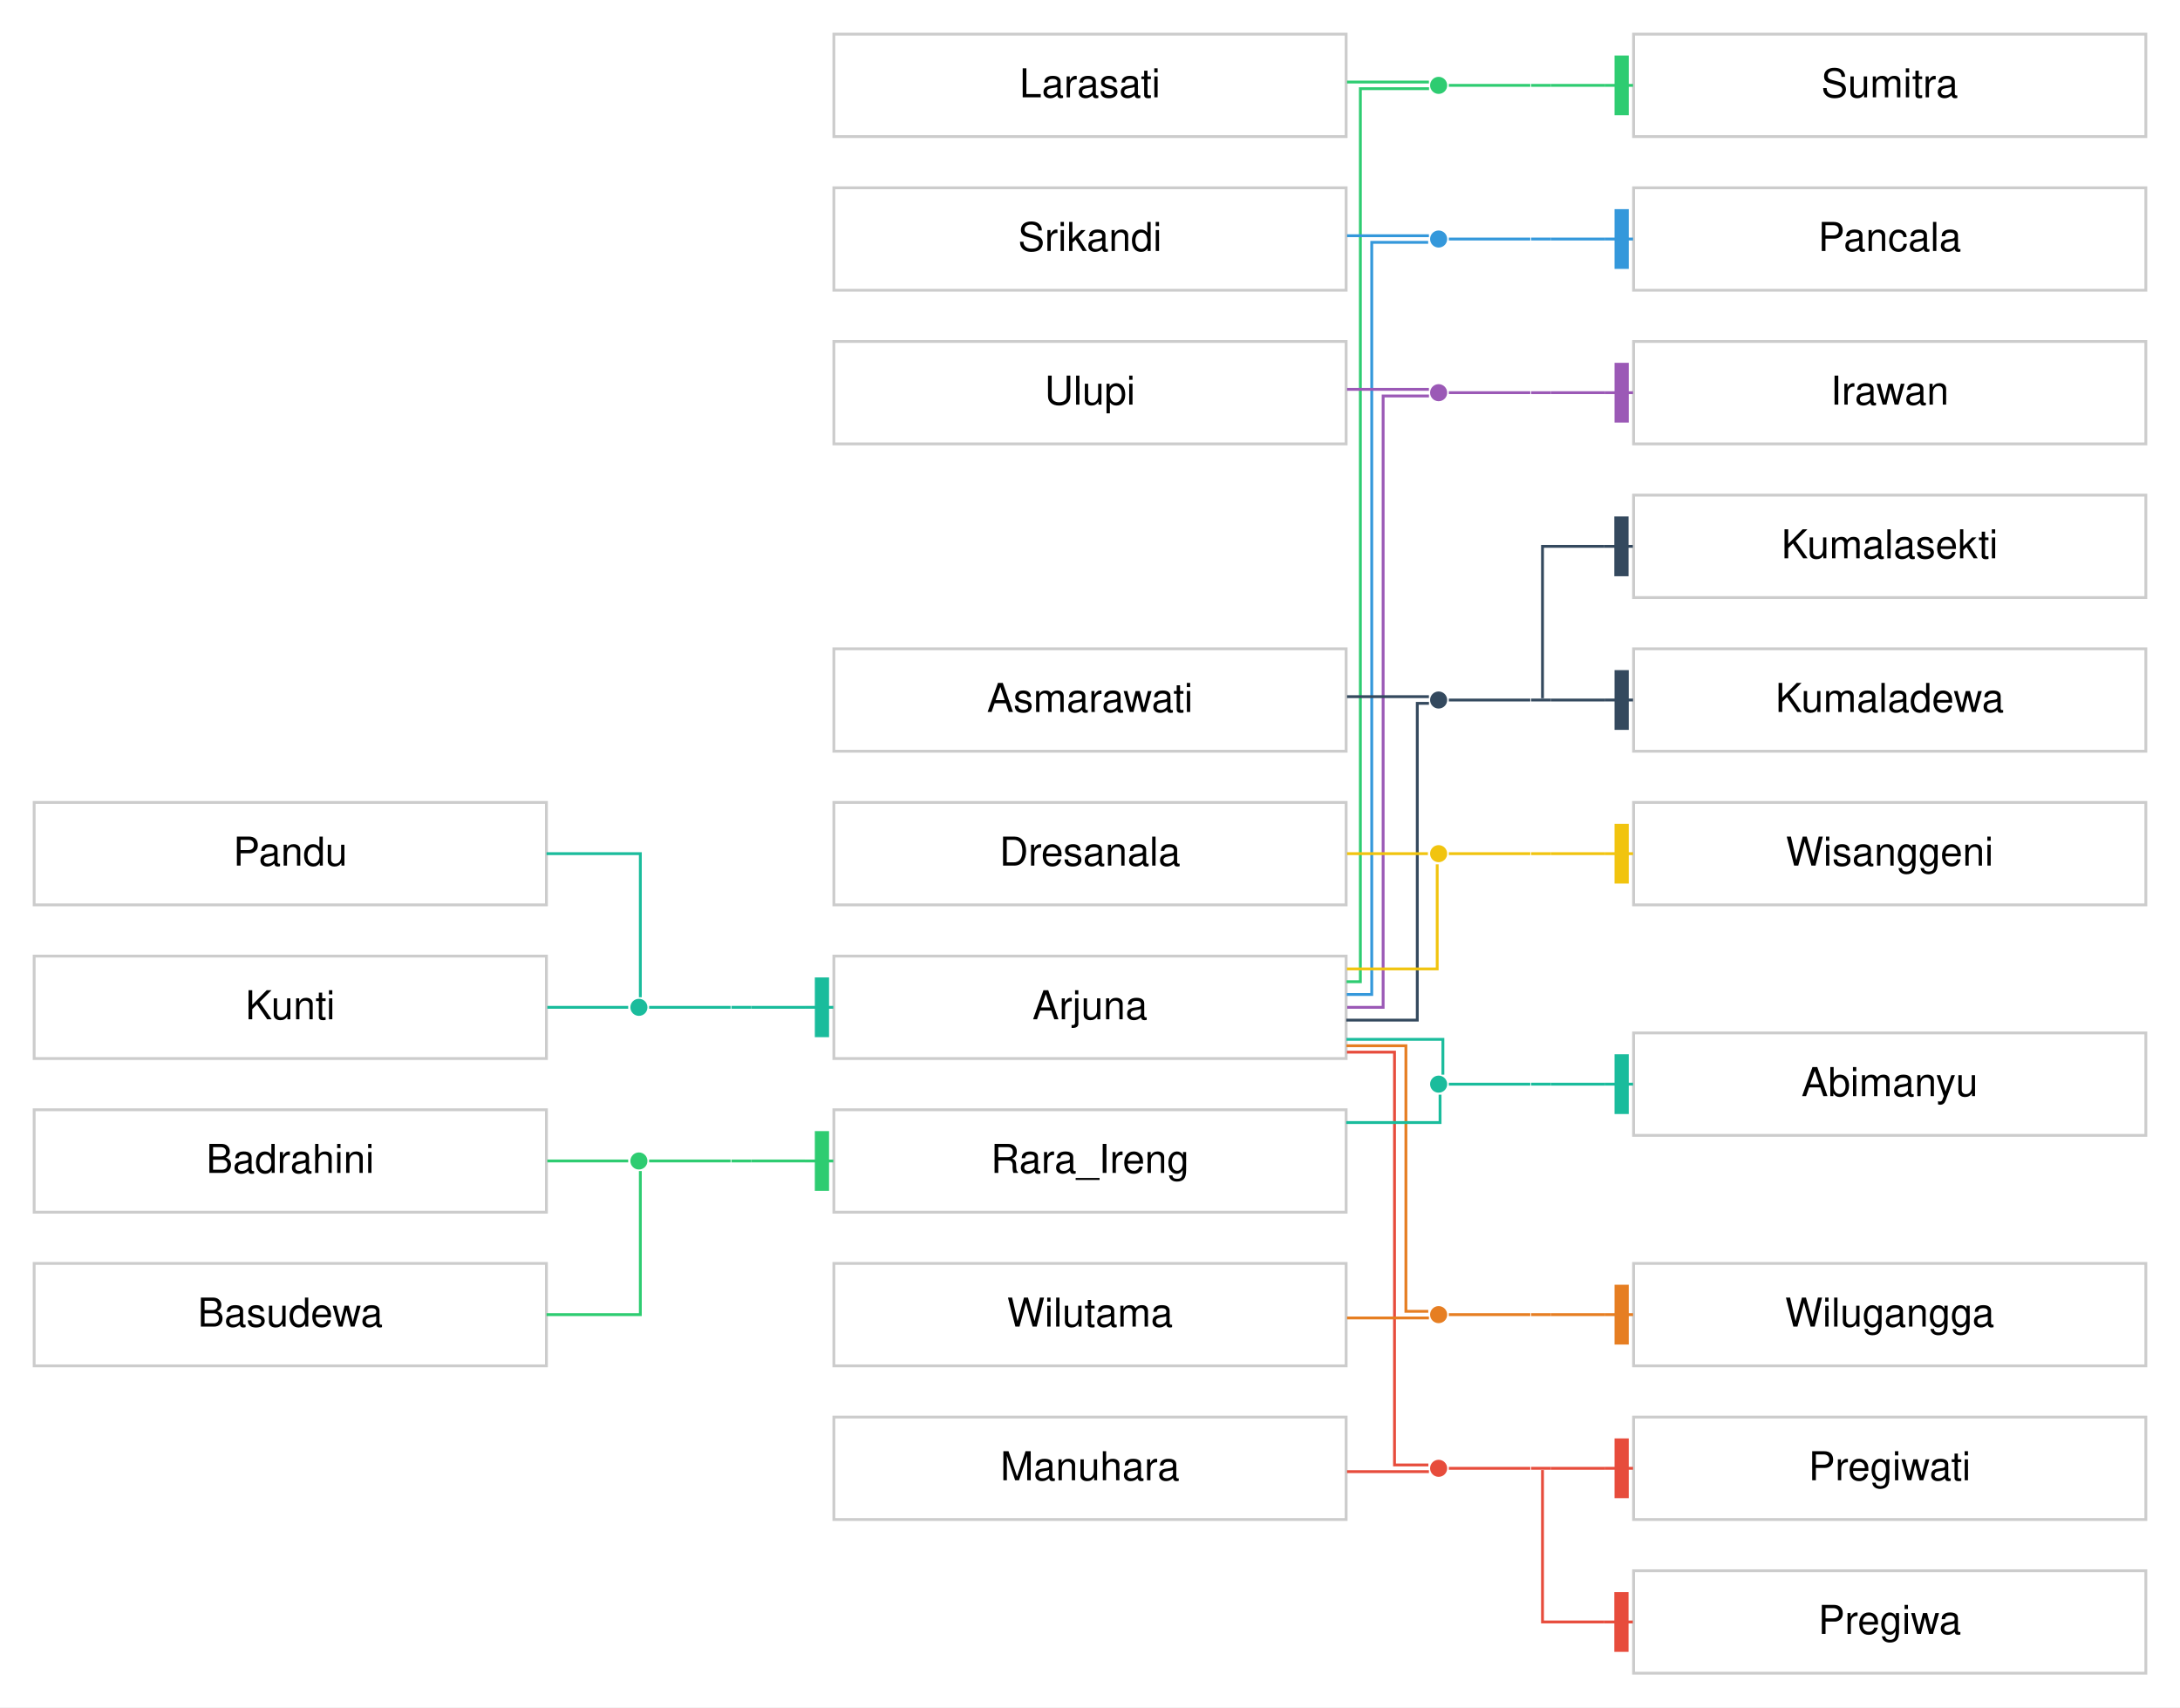
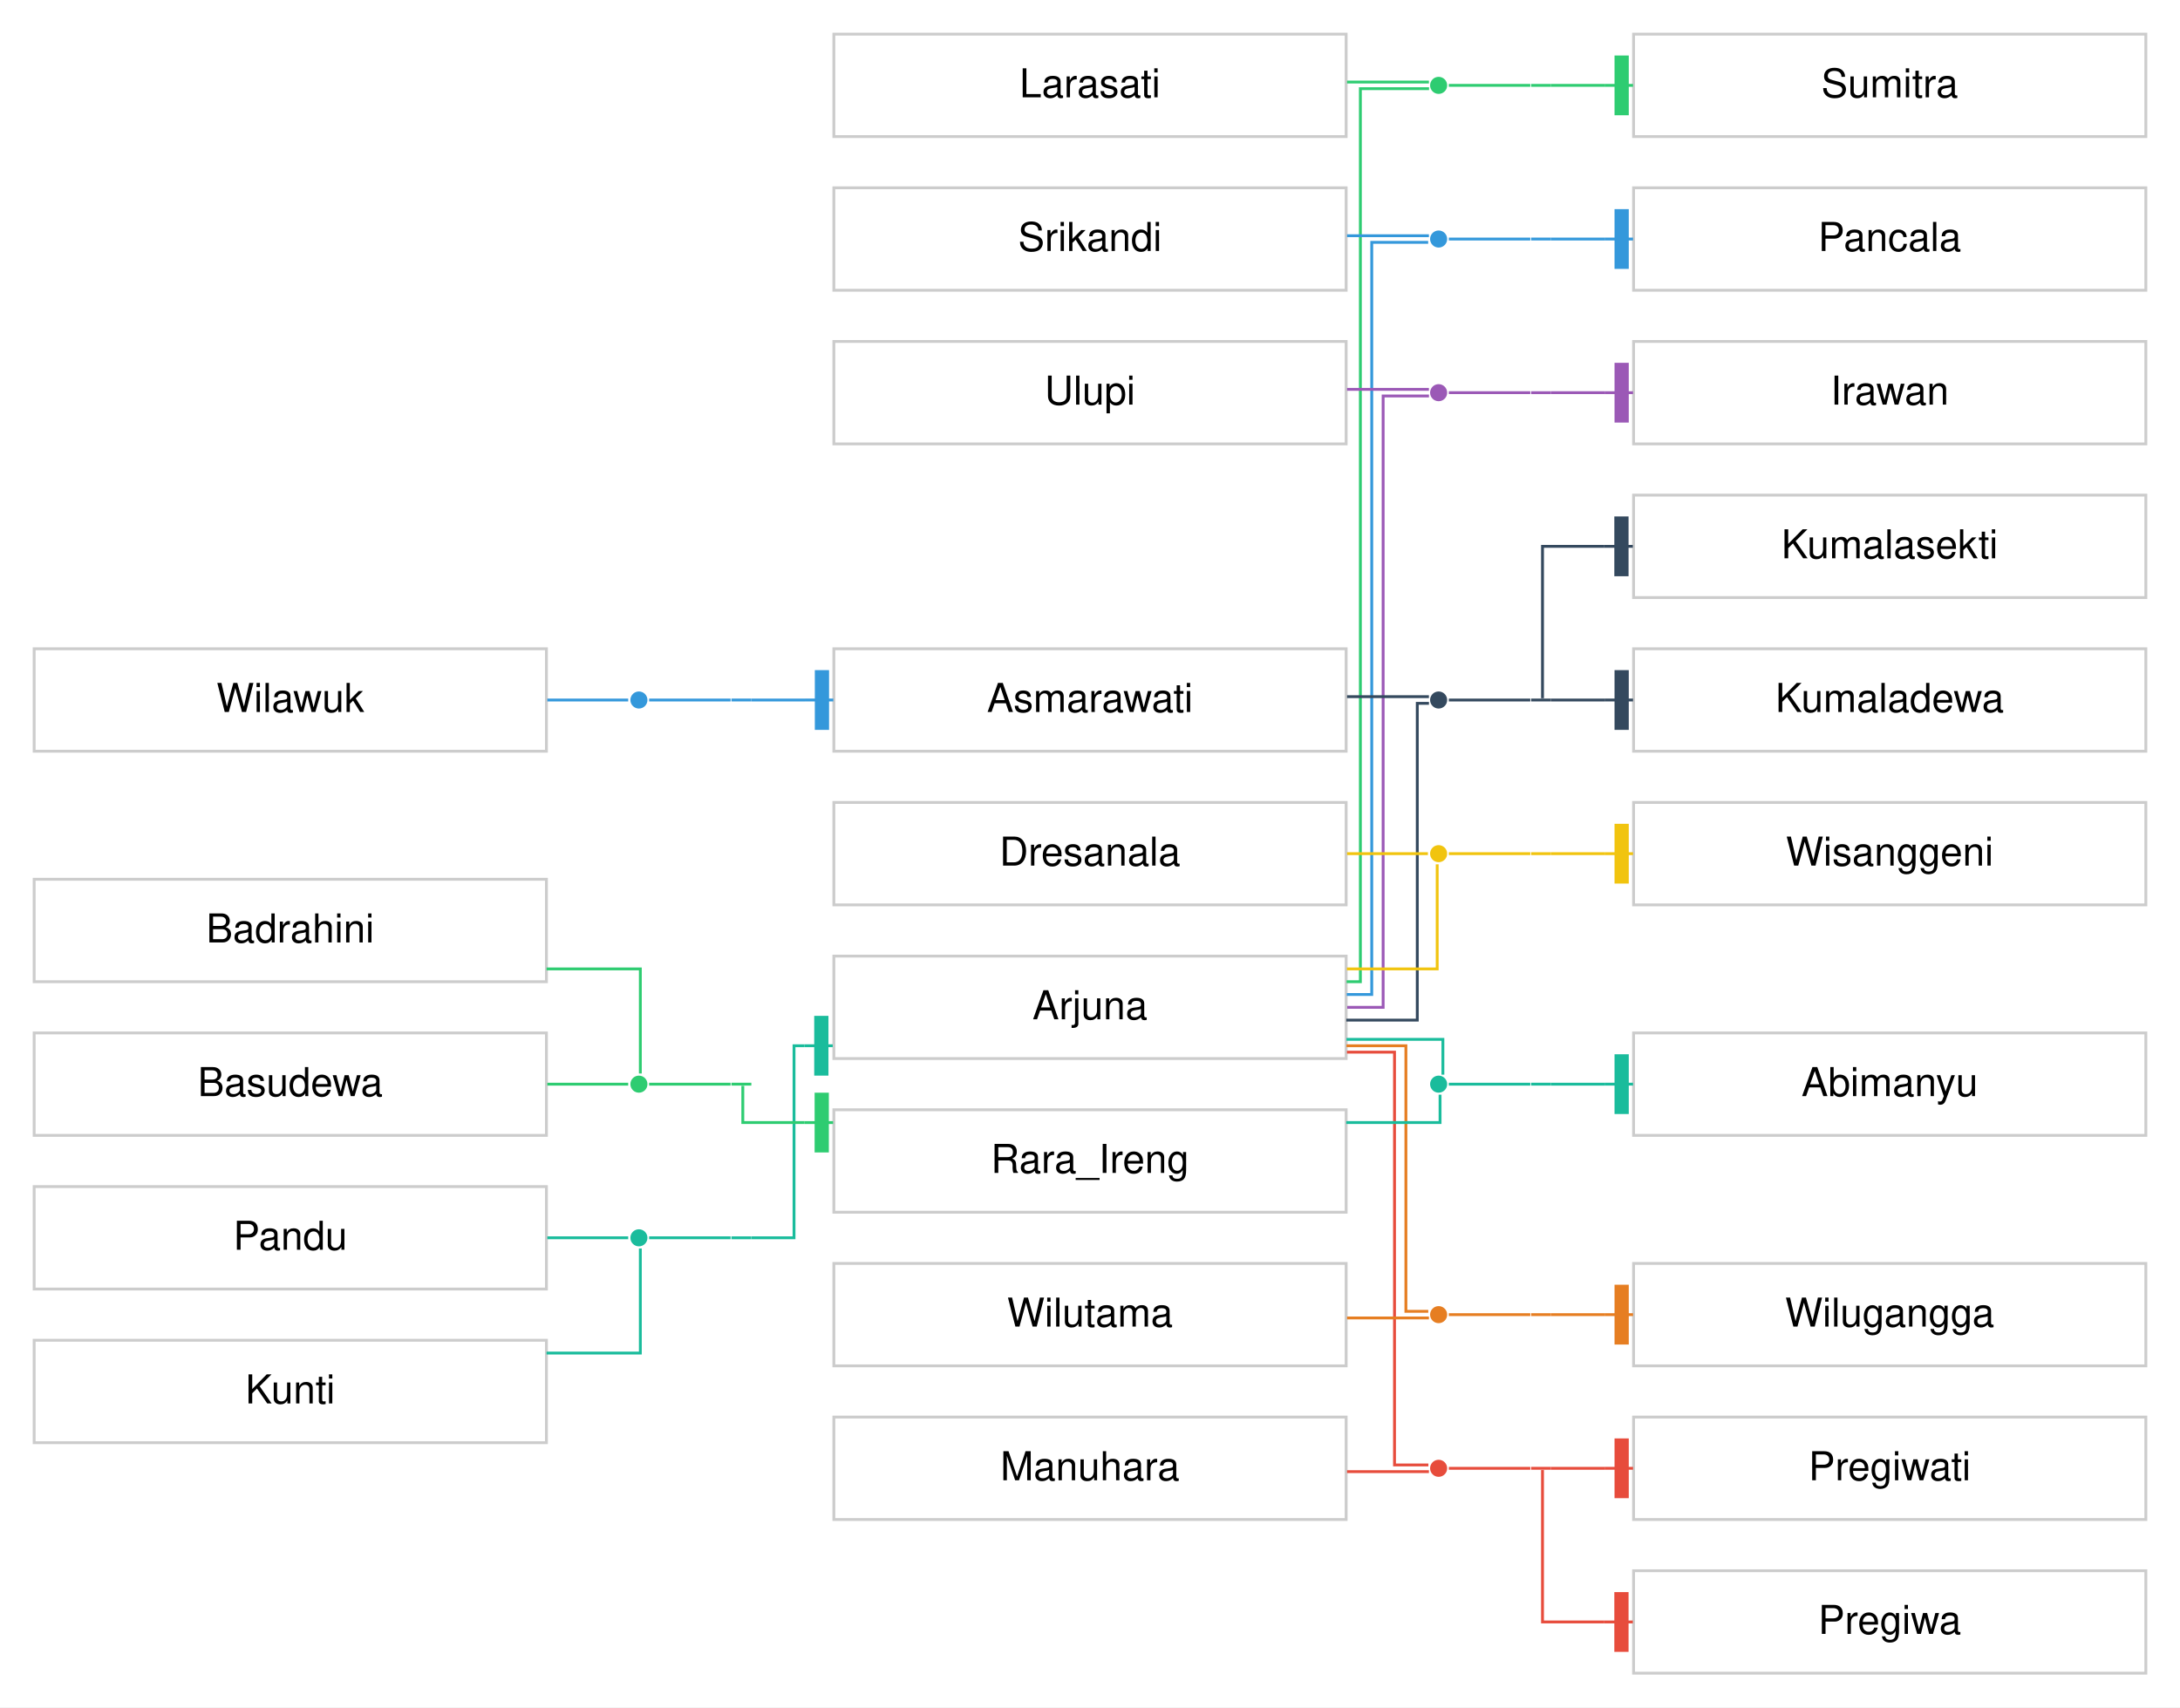
<svg xmlns="http://www.w3.org/2000/svg" width="766pt" height="600pt" viewBox="0.00 0.00 766.00 600.00">
  <g id="graph0" class="graph" transform="scale(1 1) rotate(0) translate(4 596)">
    <polygon fill="white" stroke="none" points="-4,4 -4,-596 762,-596 762,4 -4,4" />
    <g id="clust1" class="cluster" />
    <g id="clust4" class="cluster" />
    <g id="clust7" class="cluster" />
    <g id="clust10" class="cluster" />
    <g id="clust13" class="cluster" />
    <g id="clust16" class="cluster" />
    <g id="clust19" class="cluster" />
    <g id="clust22" class="cluster" />
    <g id="clust25" class="cluster" />
    <g id="clust28" class="cluster" />
+     <g id="clust31" class="cluster" />
    <g id="node1" class="node">
      <ellipse fill="#1abc9c" stroke="white" cx="501.5" cy="-215" rx="3.5" ry="3.5" />
    </g>
    <g id="node4" class="node">
      <polygon fill="#1abc9c" stroke="#cccccc" stroke-width="0" points="541,-215.5 534,-215.5 534,-214.5 541,-214.5 541,-215.5" />
    </g>
    <g id="edge3" class="edge">
      <path fill="none" stroke="#1abc9c" d="M505.083,-215C511.913,-215 526.732,-215 533.715,-215" />
    </g>
    <g id="node2" class="node">
      <polygon fill="white" stroke="#cccccc" points="469,-260 289,-260 289,-224 469,-224 469,-260" />
      <text text-anchor="middle" x="379" y="-237.8" font-family="Helvetica, Arial, sans-serif" font-size="14.00">Arjuna</text>
    </g>
    <g id="edge1" class="edge">
      <path fill="none" stroke="#1abc9c" d="M469.116,-230.75C488.348,-230.75 503,-230.75 503,-230.75 503,-230.75 503,-222.963 503,-218.34" />
    </g>
    <g id="node6" class="node">
      <ellipse fill="#2ecc71" stroke="white" cx="501.5" cy="-566" rx="3.5" ry="3.5" />
    </g>
    <g id="edge5" class="edge">
      <path fill="none" stroke="#2ecc71" d="M469.158,-251C472.224,-251 474,-251 474,-251 474,-251 474,-564.833 474,-564.833 474,-564.833 490.785,-564.833 498.128,-564.833" />
    </g>
    <g id="node10" class="node">
      <ellipse fill="#3498db" stroke="white" cx="501.5" cy="-512" rx="3.5" ry="3.5" />
    </g>
    <g id="edge9" class="edge">
      <path fill="none" stroke="#3498db" d="M469.214,-246.5C474.663,-246.5 478,-246.5 478,-246.5 478,-246.5 478,-510.833 478,-510.833 478,-510.833 491.219,-510.833 497.828,-510.833" />
    </g>
    <g id="node14" class="node">
      <ellipse fill="#9b59b6" stroke="white" cx="501.5" cy="-458" rx="3.5" ry="3.5" />
    </g>
    <g id="edge13" class="edge">
      <path fill="none" stroke="#9b59b6" d="M469.37,-242C477.071,-242 482,-242 482,-242 482,-242 482,-456.833 482,-456.833 482,-456.833 492.516,-456.833 498.103,-456.833" />
    </g>
    <g id="node18" class="node">
      <ellipse fill="#34495e" stroke="white" cx="501.5" cy="-350" rx="3.5" ry="3.5" />
    </g>
    <g id="edge17" class="edge">
      <path fill="none" stroke="#34495e" d="M469.047,-237.5C483.596,-237.5 494,-237.5 494,-237.5 494,-237.5 494,-348.833 494,-348.833 494,-348.833 496.117,-348.833 498.101,-348.833" />
    </g>
    <g id="node23" class="node">
      <ellipse fill="#f1c40f" stroke="white" cx="501.5" cy="-296" rx="3.5" ry="3.5" />
    </g>
    <g id="edge22" class="edge">
      <path fill="none" stroke="#f1c40f" d="M469.264,-255.5C487.391,-255.5 501,-255.5 501,-255.5 501,-255.5 501,-282.236 501,-292.262" />
    </g>
    <g id="node27" class="node">
      <ellipse fill="#e67e22" stroke="white" cx="501.5" cy="-134" rx="3.5" ry="3.5" />
    </g>
    <g id="edge26" class="edge">
      <path fill="none" stroke="#e67e22" d="M469.122,-228.5C481.462,-228.5 490,-228.5 490,-228.5 490,-228.5 490,-135.167 490,-135.167 490,-135.167 494.492,-135.167 497.861,-135.167" />
    </g>
    <g id="node31" class="node">
      <ellipse fill="#e74c3c" stroke="white" cx="501.5" cy="-80" rx="3.5" ry="3.5" />
    </g>
    <g id="edge30" class="edge">
      <path fill="none" stroke="#e74c3c" d="M469.281,-226.25C479.312,-226.25 486,-226.25 486,-226.25 486,-226.25 486,-81.167 486,-81.167 486,-81.167 493.326,-81.167 497.905,-81.167" />
    </g>
    <g id="node3" class="node">
      <polygon fill="white" stroke="#cccccc" points="469,-206 289,-206 289,-170 469,-170 469,-206" />
      <text text-anchor="middle" x="379" y="-183.8" font-family="Helvetica, Arial, sans-serif" font-size="14.00">Rara_Ireng</text>
    </g>
    <g id="edge2" class="edge">
      <path fill="none" stroke="#1abc9c" d="M469.038,-201.5C487.794,-201.5 502,-201.5 502,-201.5 502,-201.5 502,-207.314 502,-211.311" />
    </g>
    <g id="node5" class="node">
      <polygon fill="white" stroke="#cccccc" points="750,-233 570,-233 570,-197 750,-197 750,-233" />
      <text text-anchor="middle" x="660" y="-210.8" font-family="Helvetica, Arial, sans-serif" font-size="14.00">Abimanyu</text>
    </g>
    <g id="edge4" class="edge">
      <path fill="none" stroke="#1abc9c" d="M541.034,-215C541.034,-215 559.811,-215 559.811,-215" />
      <polygon fill="#1abc9c" stroke="#1abc9c" points="567.81,-205 567.811,-225 563.811,-225 563.81,-205 567.81,-205" />
      <polyline fill="none" stroke="#1abc9c" points="569.811,-215 559.811,-215 " />
    </g>
    <g id="node8" class="node">
      <polygon fill="#2ecc71" stroke="#cccccc" stroke-width="0" points="541,-566.5 534,-566.5 534,-565.5 541,-565.5 541,-566.5" />
    </g>
    <g id="edge7" class="edge">
      <path fill="none" stroke="#2ecc71" d="M505.083,-566C511.913,-566 526.732,-566 533.715,-566" />
    </g>
    <g id="node7" class="node">
      <polygon fill="white" stroke="#cccccc" points="469,-584 289,-584 289,-548 469,-548 469,-584" />
      <text text-anchor="middle" x="379" y="-561.8" font-family="Helvetica, Arial, sans-serif" font-size="14.00">Larasati</text>
    </g>
    <g id="edge6" class="edge">
      <path fill="none" stroke="#2ecc71" d="M469.315,-567.167C482.225,-567.167 492.892,-567.167 498.088,-567.167" />
    </g>
    <g id="node9" class="node">
      <polygon fill="white" stroke="#cccccc" points="750,-584 570,-584 570,-548 750,-548 750,-584" />
      <text text-anchor="middle" x="660" y="-561.8" font-family="Helvetica, Arial, sans-serif" font-size="14.00">Sumitra</text>
    </g>
    <g id="edge8" class="edge">
      <path fill="none" stroke="#2ecc71" d="M541.034,-566C541.034,-566 559.811,-566 559.811,-566" />
      <polygon fill="#2ecc71" stroke="#2ecc71" points="567.81,-556 567.811,-576 563.811,-576 563.81,-556 567.81,-556" />
      <polyline fill="none" stroke="#2ecc71" points="569.811,-566 559.811,-566 " />
    </g>
    <g id="node12" class="node">
      <polygon fill="#3498db" stroke="#cccccc" stroke-width="0" points="541,-512.5 534,-512.5 534,-511.5 541,-511.5 541,-512.5" />
    </g>
    <g id="edge11" class="edge">
      <path fill="none" stroke="#3498db" d="M505.083,-512C511.913,-512 526.732,-512 533.715,-512" />
    </g>
    <g id="node11" class="node">
      <polygon fill="white" stroke="#cccccc" points="469,-530 289,-530 289,-494 469,-494 469,-530" />
      <text text-anchor="middle" x="379" y="-507.8" font-family="Helvetica, Arial, sans-serif" font-size="14.00">Srikandi</text>
    </g>
    <g id="edge10" class="edge">
      <path fill="none" stroke="#3498db" d="M469.315,-513.167C482.225,-513.167 492.892,-513.167 498.088,-513.167" />
    </g>
    <g id="node13" class="node">
      <polygon fill="white" stroke="#cccccc" points="750,-530 570,-530 570,-494 750,-494 750,-530" />
      <text text-anchor="middle" x="660" y="-507.8" font-family="Helvetica, Arial, sans-serif" font-size="14.00">Pancala</text>
    </g>
    <g id="edge12" class="edge">
      <path fill="none" stroke="#3498db" d="M541.034,-512C541.034,-512 559.811,-512 559.811,-512" />
      <polygon fill="#3498db" stroke="#3498db" points="567.81,-502 567.811,-522 563.811,-522 563.81,-502 567.81,-502" />
      <polyline fill="none" stroke="#3498db" points="569.811,-512 559.811,-512 " />
    </g>
    <g id="node16" class="node">
      <polygon fill="#9b59b6" stroke="#cccccc" stroke-width="0" points="541,-458.5 534,-458.5 534,-457.5 541,-457.5 541,-458.5" />
    </g>
    <g id="edge15" class="edge">
      <path fill="none" stroke="#9b59b6" d="M505.083,-458C511.913,-458 526.732,-458 533.715,-458" />
    </g>
    <g id="node15" class="node">
      <polygon fill="white" stroke="#cccccc" points="469,-476 289,-476 289,-440 469,-440 469,-476" />
      <text text-anchor="middle" x="379" y="-453.8" font-family="Helvetica, Arial, sans-serif" font-size="14.00">Ulupi</text>
    </g>
    <g id="edge14" class="edge">
      <path fill="none" stroke="#9b59b6" d="M469.315,-459.167C482.225,-459.167 492.892,-459.167 498.088,-459.167" />
    </g>
    <g id="node17" class="node">
      <polygon fill="white" stroke="#cccccc" points="750,-476 570,-476 570,-440 750,-440 750,-476" />
      <text text-anchor="middle" x="660" y="-453.8" font-family="Helvetica, Arial, sans-serif" font-size="14.00">Irawan</text>
    </g>
    <g id="edge16" class="edge">
      <path fill="none" stroke="#9b59b6" d="M541.034,-458C541.034,-458 559.811,-458 559.811,-458" />
      <polygon fill="#9b59b6" stroke="#9b59b6" points="567.81,-448 567.811,-468 563.811,-468 563.81,-448 567.81,-448" />
      <polyline fill="none" stroke="#9b59b6" points="569.811,-458 559.811,-458 " />
    </g>
    <g id="node20" class="node">
      <polygon fill="#34495e" stroke="#cccccc" stroke-width="0" points="541,-350.5 534,-350.5 534,-349.5 541,-349.5 541,-350.5" />
    </g>
    <g id="edge19" class="edge">
      <path fill="none" stroke="#34495e" d="M505.083,-350C511.913,-350 526.732,-350 533.715,-350" />
    </g>
    <g id="node19" class="node">
      <polygon fill="white" stroke="#cccccc" points="469,-368 289,-368 289,-332 469,-332 469,-368" />
      <text text-anchor="middle" x="379" y="-345.8" font-family="Helvetica, Arial, sans-serif" font-size="14.00">Asmarawati</text>
    </g>
    <g id="edge18" class="edge">
      <path fill="none" stroke="#34495e" d="M469.315,-351.167C482.225,-351.167 492.892,-351.167 498.088,-351.167" />
    </g>
    <g id="node21" class="node">
      <polygon fill="white" stroke="#cccccc" points="750,-368 570,-368 570,-332 750,-332 750,-368" />
      <text text-anchor="middle" x="660" y="-345.8" font-family="Helvetica, Arial, sans-serif" font-size="14.00">Kumaladewa</text>
    </g>
    <g id="edge20" class="edge">
      <path fill="none" stroke="#34495e" d="M541.034,-350C541.034,-350 559.811,-350 559.811,-350" />
      <polygon fill="#34495e" stroke="#34495e" points="567.81,-340 567.811,-360 563.811,-360 563.81,-340 567.81,-340" />
      <polyline fill="none" stroke="#34495e" points="569.811,-350 559.811,-350 " />
    </g>
    <g id="node22" class="node">
      <polygon fill="white" stroke="#cccccc" points="750,-422 570,-422 570,-386 750,-386 750,-422" />
      <text text-anchor="middle" x="660" y="-399.8" font-family="Helvetica, Arial, sans-serif" font-size="14.00">Kumalasekti</text>
    </g>
    <g id="edge21" class="edge">
      <path fill="none" stroke="#34495e" d="M538,-350.606C538,-356.539 538,-404 538,-404 538,-404 559.736,-404 559.736,-404" />
      <polygon fill="#34495e" stroke="#34495e" points="567.735,-394 567.736,-414 563.736,-414 563.735,-394 567.735,-394" />
      <polyline fill="none" stroke="#34495e" points="569.736,-404 559.736,-404 " />
    </g>
    <g id="node25" class="node">
      <polygon fill="#f1c40f" stroke="#cccccc" stroke-width="0" points="541,-296.5 534,-296.5 534,-295.5 541,-295.5 541,-296.5" />
    </g>
    <g id="edge24" class="edge">
      <path fill="none" stroke="#f1c40f" d="M505.083,-296C511.913,-296 526.732,-296 533.715,-296" />
    </g>
    <g id="node24" class="node">
      <polygon fill="white" stroke="#cccccc" points="469,-314 289,-314 289,-278 469,-278 469,-314" />
      <text text-anchor="middle" x="379" y="-291.8" font-family="Helvetica, Arial, sans-serif" font-size="14.00">Dresanala</text>
    </g>
    <g id="edge23" class="edge">
      <path fill="none" stroke="#f1c40f" d="M469.315,-296C481.938,-296 492.417,-296 497.733,-296" />
    </g>
    <g id="node26" class="node">
      <polygon fill="white" stroke="#cccccc" points="750,-314 570,-314 570,-278 750,-278 750,-314" />
      <text text-anchor="middle" x="660" y="-291.8" font-family="Helvetica, Arial, sans-serif" font-size="14.00">Wisanggeni</text>
    </g>
    <g id="edge25" class="edge">
      <path fill="none" stroke="#f1c40f" d="M541.034,-296C541.034,-296 559.811,-296 559.811,-296" />
      <polygon fill="#f1c40f" stroke="#f1c40f" points="567.81,-286 567.811,-306 563.811,-306 563.81,-286 567.81,-286" />
      <polyline fill="none" stroke="#f1c40f" points="569.811,-296 559.811,-296 " />
    </g>
    <g id="node29" class="node">
      <polygon fill="#e67e22" stroke="#cccccc" stroke-width="0" points="541,-134.5 534,-134.5 534,-133.5 541,-133.5 541,-134.5" />
    </g>
    <g id="edge28" class="edge">
      <path fill="none" stroke="#e67e22" d="M505.083,-134C511.913,-134 526.732,-134 533.715,-134" />
    </g>
    <g id="node28" class="node">
      <polygon fill="white" stroke="#cccccc" points="469,-152 289,-152 289,-116 469,-116 469,-152" />
      <text text-anchor="middle" x="379" y="-129.8" font-family="Helvetica, Arial, sans-serif" font-size="14.00">Wilutama</text>
    </g>
    <g id="edge27" class="edge">
      <path fill="none" stroke="#e67e22" d="M469.315,-132.833C482.225,-132.833 492.892,-132.833 498.088,-132.833" />
    </g>
    <g id="node30" class="node">
      <polygon fill="white" stroke="#cccccc" points="750,-152 570,-152 570,-116 750,-116 750,-152" />
      <text text-anchor="middle" x="660" y="-129.8" font-family="Helvetica, Arial, sans-serif" font-size="14.00">Wilugangga</text>
    </g>
    <g id="edge29" class="edge">
      <path fill="none" stroke="#e67e22" d="M541.034,-134C541.034,-134 559.811,-134 559.811,-134" />
      <polygon fill="#e67e22" stroke="#e67e22" points="567.81,-124 567.811,-144 563.811,-144 563.81,-124 567.81,-124" />
      <polyline fill="none" stroke="#e67e22" points="569.811,-134 559.811,-134 " />
    </g>
    <g id="node33" class="node">
      <polygon fill="#e74c3c" stroke="#cccccc" stroke-width="0" points="541,-80.5 534,-80.5 534,-79.5 541,-79.5 541,-80.5" />
    </g>
    <g id="edge32" class="edge">
      <path fill="none" stroke="#e74c3c" d="M505.083,-80C511.913,-80 526.732,-80 533.715,-80" />
    </g>
    <g id="node32" class="node">
      <polygon fill="white" stroke="#cccccc" points="469,-98 289,-98 289,-62 469,-62 469,-98" />
      <text text-anchor="middle" x="379" y="-75.8" font-family="Helvetica, Arial, sans-serif" font-size="14.00">Manuhara</text>
    </g>
    <g id="edge31" class="edge">
      <path fill="none" stroke="#e74c3c" d="M469.315,-78.833C482.225,-78.833 492.892,-78.833 498.088,-78.833" />
    </g>
    <g id="node34" class="node">
      <polygon fill="white" stroke="#cccccc" points="750,-44 570,-44 570,-8 750,-8 750,-44" />
      <text text-anchor="middle" x="660" y="-21.8" font-family="Helvetica, Arial, sans-serif" font-size="14.00">Pregiwa</text>
    </g>
    <g id="edge33" class="edge">
      <path fill="none" stroke="#e74c3c" d="M538,-79.394C538,-73.461 538,-26 538,-26 538,-26 559.736,-26 559.736,-26" />
      <polygon fill="#e74c3c" stroke="#e74c3c" points="567.735,-16 567.736,-36 563.736,-36 563.735,-16 567.735,-16" />
      <polyline fill="none" stroke="#e74c3c" points="569.736,-26 559.736,-26 " />
    </g>
    <g id="node35" class="node">
      <polygon fill="white" stroke="#cccccc" points="750,-98 570,-98 570,-62 750,-62 750,-98" />
      <text text-anchor="middle" x="660" y="-75.8" font-family="Helvetica, Arial, sans-serif" font-size="14.00">Pregiwati</text>
    </g>
    <g id="edge34" class="edge">
      <path fill="none" stroke="#e74c3c" d="M541.034,-80C541.034,-80 559.811,-80 559.811,-80" />
      <polygon fill="#e74c3c" stroke="#e74c3c" points="567.81,-70 567.811,-90 563.811,-90 563.81,-70 567.81,-70" />
      <polyline fill="none" stroke="#e74c3c" points="569.811,-80 559.811,-80 " />
    </g>
    <g id="node36" class="node">
-       <ellipse fill="#1abc9c" stroke="white" cx="220.5" cy="-242" rx="3.5" ry="3.5" />
+       <ellipse fill="#1abc9c" stroke="white" cx="220.5" cy="-161" rx="3.5" ry="3.5" />
    </g>
    <g id="node39" class="node">
-       <polygon fill="#1abc9c" stroke="#cccccc" stroke-width="0" points="260,-242.5 253,-242.5 253,-241.5 260,-241.5 260,-242.5" />
+       <polygon fill="#1abc9c" stroke="#cccccc" stroke-width="0" points="260,-161.5 253,-161.5 253,-160.5 260,-160.5 260,-161.5" />
    </g>
    <g id="edge37" class="edge">
-       <path fill="none" stroke="#1abc9c" d="M224.083,-242C230.913,-242 245.732,-242 252.715,-242" />
+       <path fill="none" stroke="#1abc9c" d="M224.083,-161C230.913,-161 245.732,-161 252.715,-161" />
    </g>
    <g id="node37" class="node">
-       <polygon fill="white" stroke="#cccccc" points="188,-314 8,-314 8,-278 188,-278 188,-314" />
-       <text text-anchor="middle" x="98" y="-291.8" font-family="Helvetica, Arial, sans-serif" font-size="14.00">Pandu</text>
+       <polygon fill="white" stroke="#cccccc" points="188,-179 8,-179 8,-143 188,-143 188,-179" />
+       <text text-anchor="middle" x="98" y="-156.8" font-family="Helvetica, Arial, sans-serif" font-size="14.00">Pandu</text>
    </g>
    <g id="edge35" class="edge">
-       <path fill="none" stroke="#1abc9c" d="M188.038,-296C206.794,-296 221,-296 221,-296 221,-296 221,-257.557 221,-245.543" />
+       <path fill="none" stroke="#1abc9c" d="M188.315,-161C200.938,-161 211.417,-161 216.733,-161" />
    </g>
    <g id="node38" class="node">
-       <polygon fill="white" stroke="#cccccc" points="188,-260 8,-260 8,-224 188,-224 188,-260" />
-       <text text-anchor="middle" x="98" y="-237.8" font-family="Helvetica, Arial, sans-serif" font-size="14.00">Kunti</text>
+       <polygon fill="white" stroke="#cccccc" points="188,-125 8,-125 8,-89 188,-89 188,-125" />
+       <text text-anchor="middle" x="98" y="-102.8" font-family="Helvetica, Arial, sans-serif" font-size="14.00">Kunti</text>
    </g>
    <g id="edge36" class="edge">
-       <path fill="none" stroke="#1abc9c" d="M188.315,-242C200.938,-242 211.417,-242 216.733,-242" />
+       <path fill="none" stroke="#1abc9c" d="M188.038,-120.5C206.794,-120.5 221,-120.5 221,-120.5 221,-120.5 221,-147.236 221,-157.262" />
    </g>
    <g id="edge38" class="edge">
-       <path fill="none" stroke="#1abc9c" d="M260.034,-242C260.034,-242 278.811,-242 278.811,-242" />
-       <polygon fill="#1abc9c" stroke="#1abc9c" points="286.81,-232 286.811,-252 282.811,-252 282.81,-232 286.81,-232" />
-       <polyline fill="none" stroke="#1abc9c" points="288.811,-242 278.811,-242 " />
+       <path fill="none" stroke="#1abc9c" d="M260.067,-161C265.443,-161 275,-161 275,-161 275,-161 275,-228.5 275,-228.5 275,-228.5 278.596,-228.5 278.596,-228.5" />
+       <polygon fill="#1abc9c" stroke="#1abc9c" points="286.596,-218.5 286.596,-238.5 282.596,-238.5 282.596,-218.5 286.596,-218.5" />
+       <polyline fill="none" stroke="#1abc9c" points="288.596,-228.5 278.596,-228.5 " />
    </g>
    <g id="node40" class="node">
-       <ellipse fill="#2ecc71" stroke="white" cx="220.5" cy="-188" rx="3.5" ry="3.5" />
+       <ellipse fill="#2ecc71" stroke="white" cx="220.5" cy="-215" rx="3.5" ry="3.5" />
    </g>
    <g id="node43" class="node">
-       <polygon fill="#2ecc71" stroke="#cccccc" stroke-width="0" points="260,-188.5 253,-188.5 253,-187.5 260,-187.5 260,-188.5" />
+       <polygon fill="#2ecc71" stroke="#cccccc" stroke-width="0" points="260,-215.5 253,-215.5 253,-214.5 260,-214.5 260,-215.5" />
    </g>
    <g id="edge41" class="edge">
-       <path fill="none" stroke="#2ecc71" d="M224.083,-188C230.913,-188 245.732,-188 252.715,-188" />
+       <path fill="none" stroke="#2ecc71" d="M224.083,-215C230.913,-215 245.732,-215 252.715,-215" />
    </g>
    <g id="node41" class="node">
-       <polygon fill="white" stroke="#cccccc" points="188,-206 8,-206 8,-170 188,-170 188,-206" />
-       <text text-anchor="middle" x="98" y="-183.8" font-family="Helvetica, Arial, sans-serif" font-size="14.00">Badrahini</text>
+       <polygon fill="white" stroke="#cccccc" points="188,-287 8,-287 8,-251 188,-251 188,-287" />
+       <text text-anchor="middle" x="98" y="-264.8" font-family="Helvetica, Arial, sans-serif" font-size="14.00">Badrahini</text>
    </g>
    <g id="edge39" class="edge">
-       <path fill="none" stroke="#2ecc71" d="M188.315,-188C200.938,-188 211.417,-188 216.733,-188" />
+       <path fill="none" stroke="#2ecc71" d="M188.038,-255.5C206.794,-255.5 221,-255.5 221,-255.5 221,-255.5 221,-228.764 221,-218.738" />
    </g>
    <g id="node42" class="node">
-       <polygon fill="white" stroke="#cccccc" points="188,-152 8,-152 8,-116 188,-116 188,-152" />
-       <text text-anchor="middle" x="98" y="-129.8" font-family="Helvetica, Arial, sans-serif" font-size="14.00">Basudewa</text>
+       <polygon fill="white" stroke="#cccccc" points="188,-233 8,-233 8,-197 188,-197 188,-233" />
+       <text text-anchor="middle" x="98" y="-210.8" font-family="Helvetica, Arial, sans-serif" font-size="14.00">Basudewa</text>
    </g>
    <g id="edge40" class="edge">
-       <path fill="none" stroke="#2ecc71" d="M188.038,-134C206.794,-134 221,-134 221,-134 221,-134 221,-172.443 221,-184.457" />
+       <path fill="none" stroke="#2ecc71" d="M188.315,-215C200.938,-215 211.417,-215 216.733,-215" />
    </g>
    <g id="edge42" class="edge">
-       <path fill="none" stroke="#2ecc71" d="M260.034,-188C260.034,-188 278.811,-188 278.811,-188" />
-       <polygon fill="#2ecc71" stroke="#2ecc71" points="286.81,-178 286.811,-198 282.811,-198 282.81,-178 286.81,-178" />
-       <polyline fill="none" stroke="#2ecc71" points="288.811,-188 278.811,-188 " />
+       <path fill="none" stroke="#2ecc71" d="M257,-214.42C257,-211.836 257,-201.5 257,-201.5 257,-201.5 278.736,-201.5 278.736,-201.5" />
+       <polygon fill="#2ecc71" stroke="#2ecc71" points="286.735,-191.5 286.736,-211.5 282.736,-211.5 282.735,-191.5 286.735,-191.5" />
+       <polyline fill="none" stroke="#2ecc71" points="288.736,-201.5 278.736,-201.5 " />
+     </g>
+     <g id="node44" class="node">
+       <ellipse fill="#3498db" stroke="white" cx="220.5" cy="-350" rx="3.5" ry="3.5" />
+     </g>
+     <g id="node46" class="node">
+       <polygon fill="#3498db" stroke="#cccccc" stroke-width="0" points="260,-350.5 253,-350.5 253,-349.5 260,-349.5 260,-350.5" />
+     </g>
+     <g id="edge44" class="edge">
+       <path fill="none" stroke="#3498db" d="M224.083,-350C230.913,-350 245.732,-350 252.715,-350" />
+     </g>
+     <g id="node45" class="node">
+       <polygon fill="white" stroke="#cccccc" points="188,-368 8,-368 8,-332 188,-332 188,-368" />
+       <text text-anchor="middle" x="98" y="-345.8" font-family="Helvetica, Arial, sans-serif" font-size="14.00">Wilawuk</text>
+     </g>
+     <g id="edge43" class="edge">
+       <path fill="none" stroke="#3498db" d="M188.315,-350C200.938,-350 211.417,-350 216.733,-350" />
+     </g>
+     <g id="edge45" class="edge">
+       <path fill="none" stroke="#3498db" d="M260.034,-350C260.034,-350 278.811,-350 278.811,-350" />
+       <polygon fill="#3498db" stroke="#3498db" points="286.81,-340 286.811,-360 282.811,-360 282.81,-340 286.81,-340" />
+       <polyline fill="none" stroke="#3498db" points="288.811,-350 278.811,-350 " />
    </g>
  </g>
</svg>
